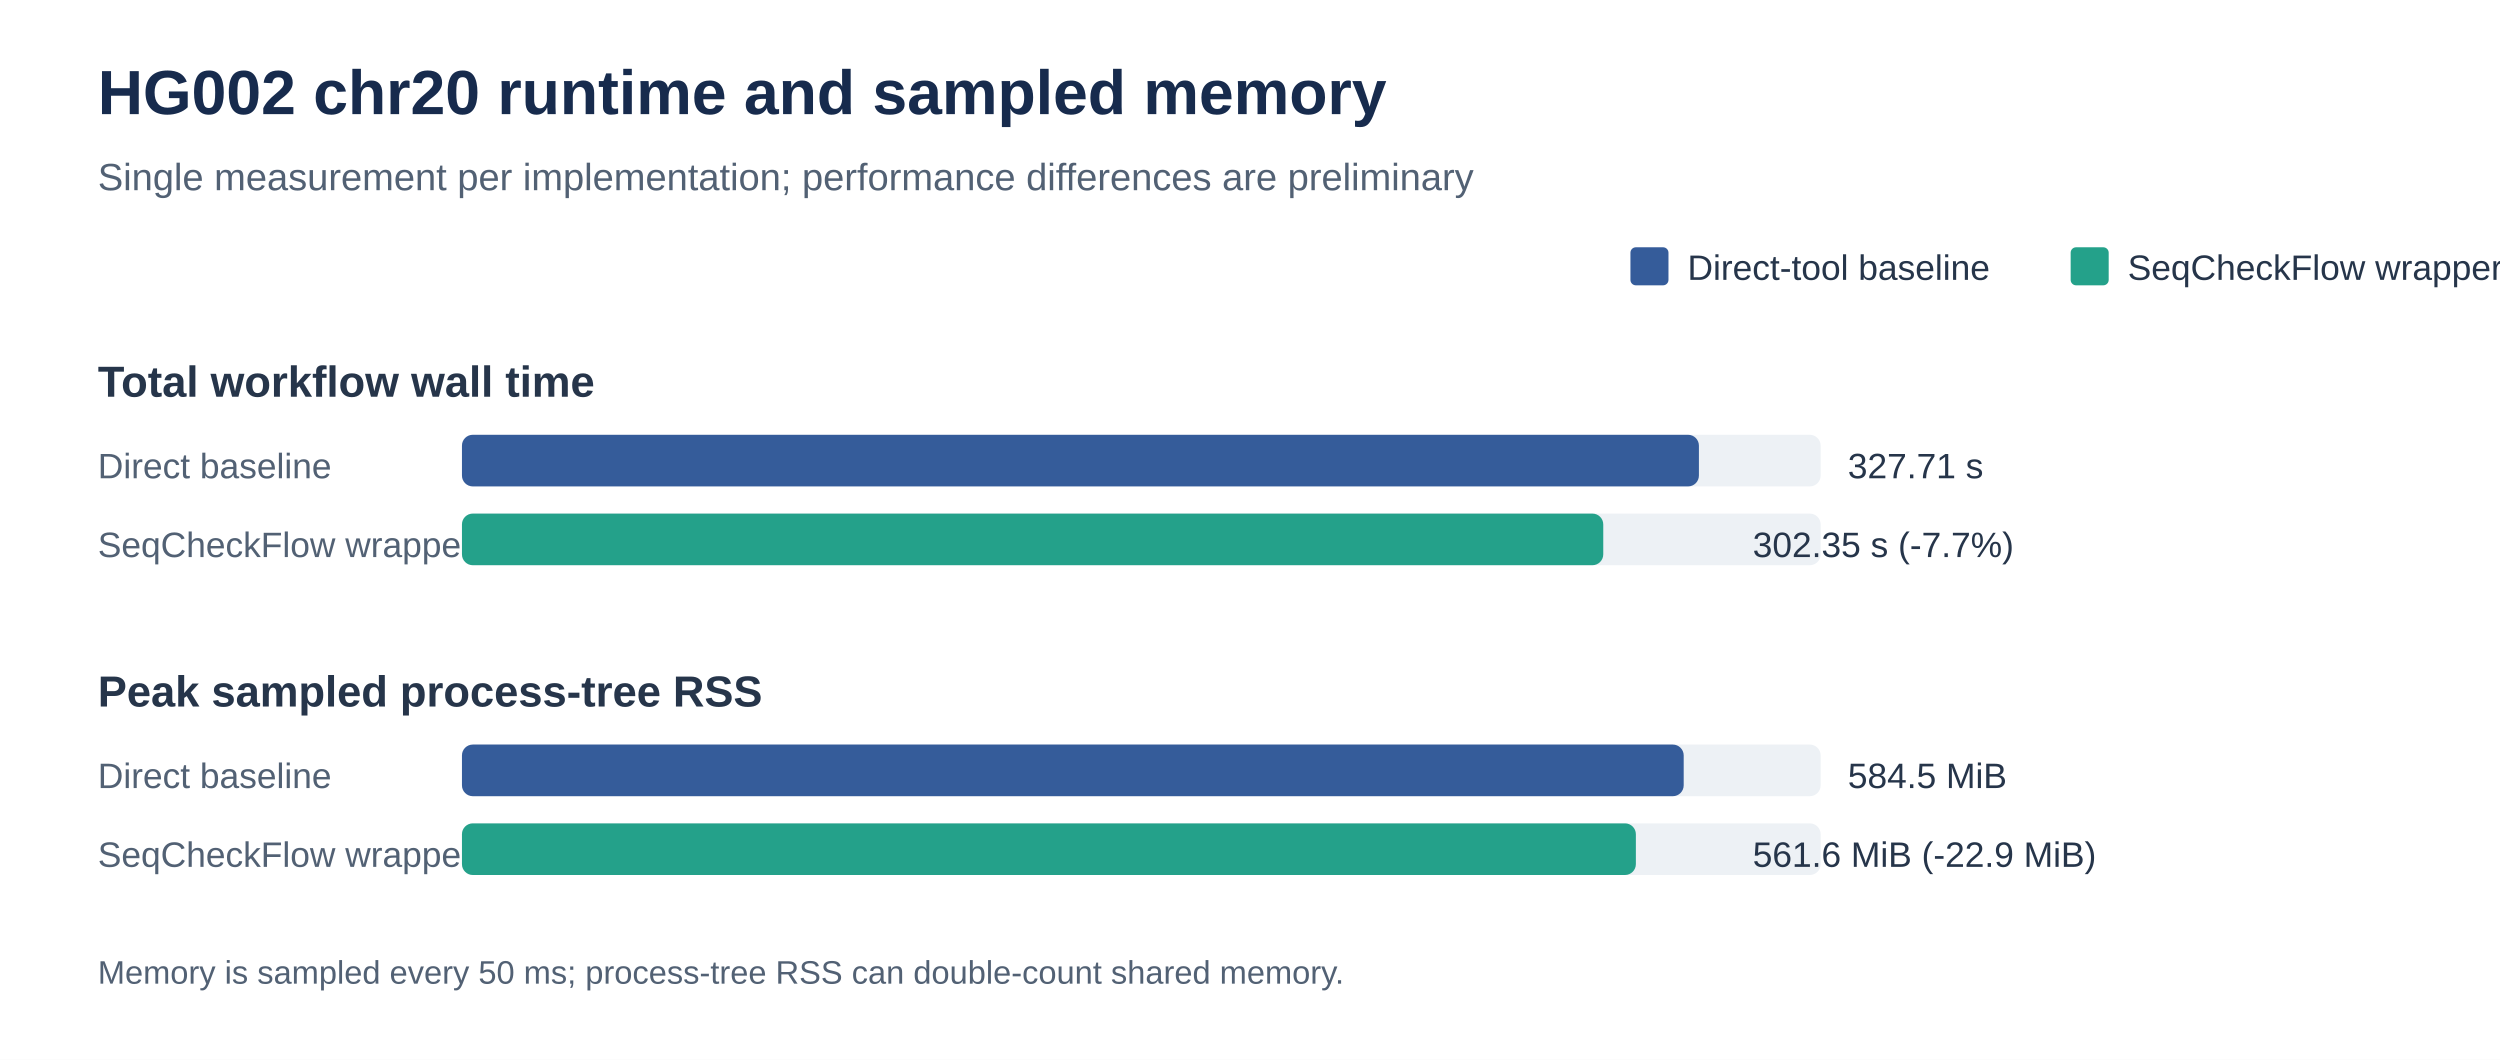
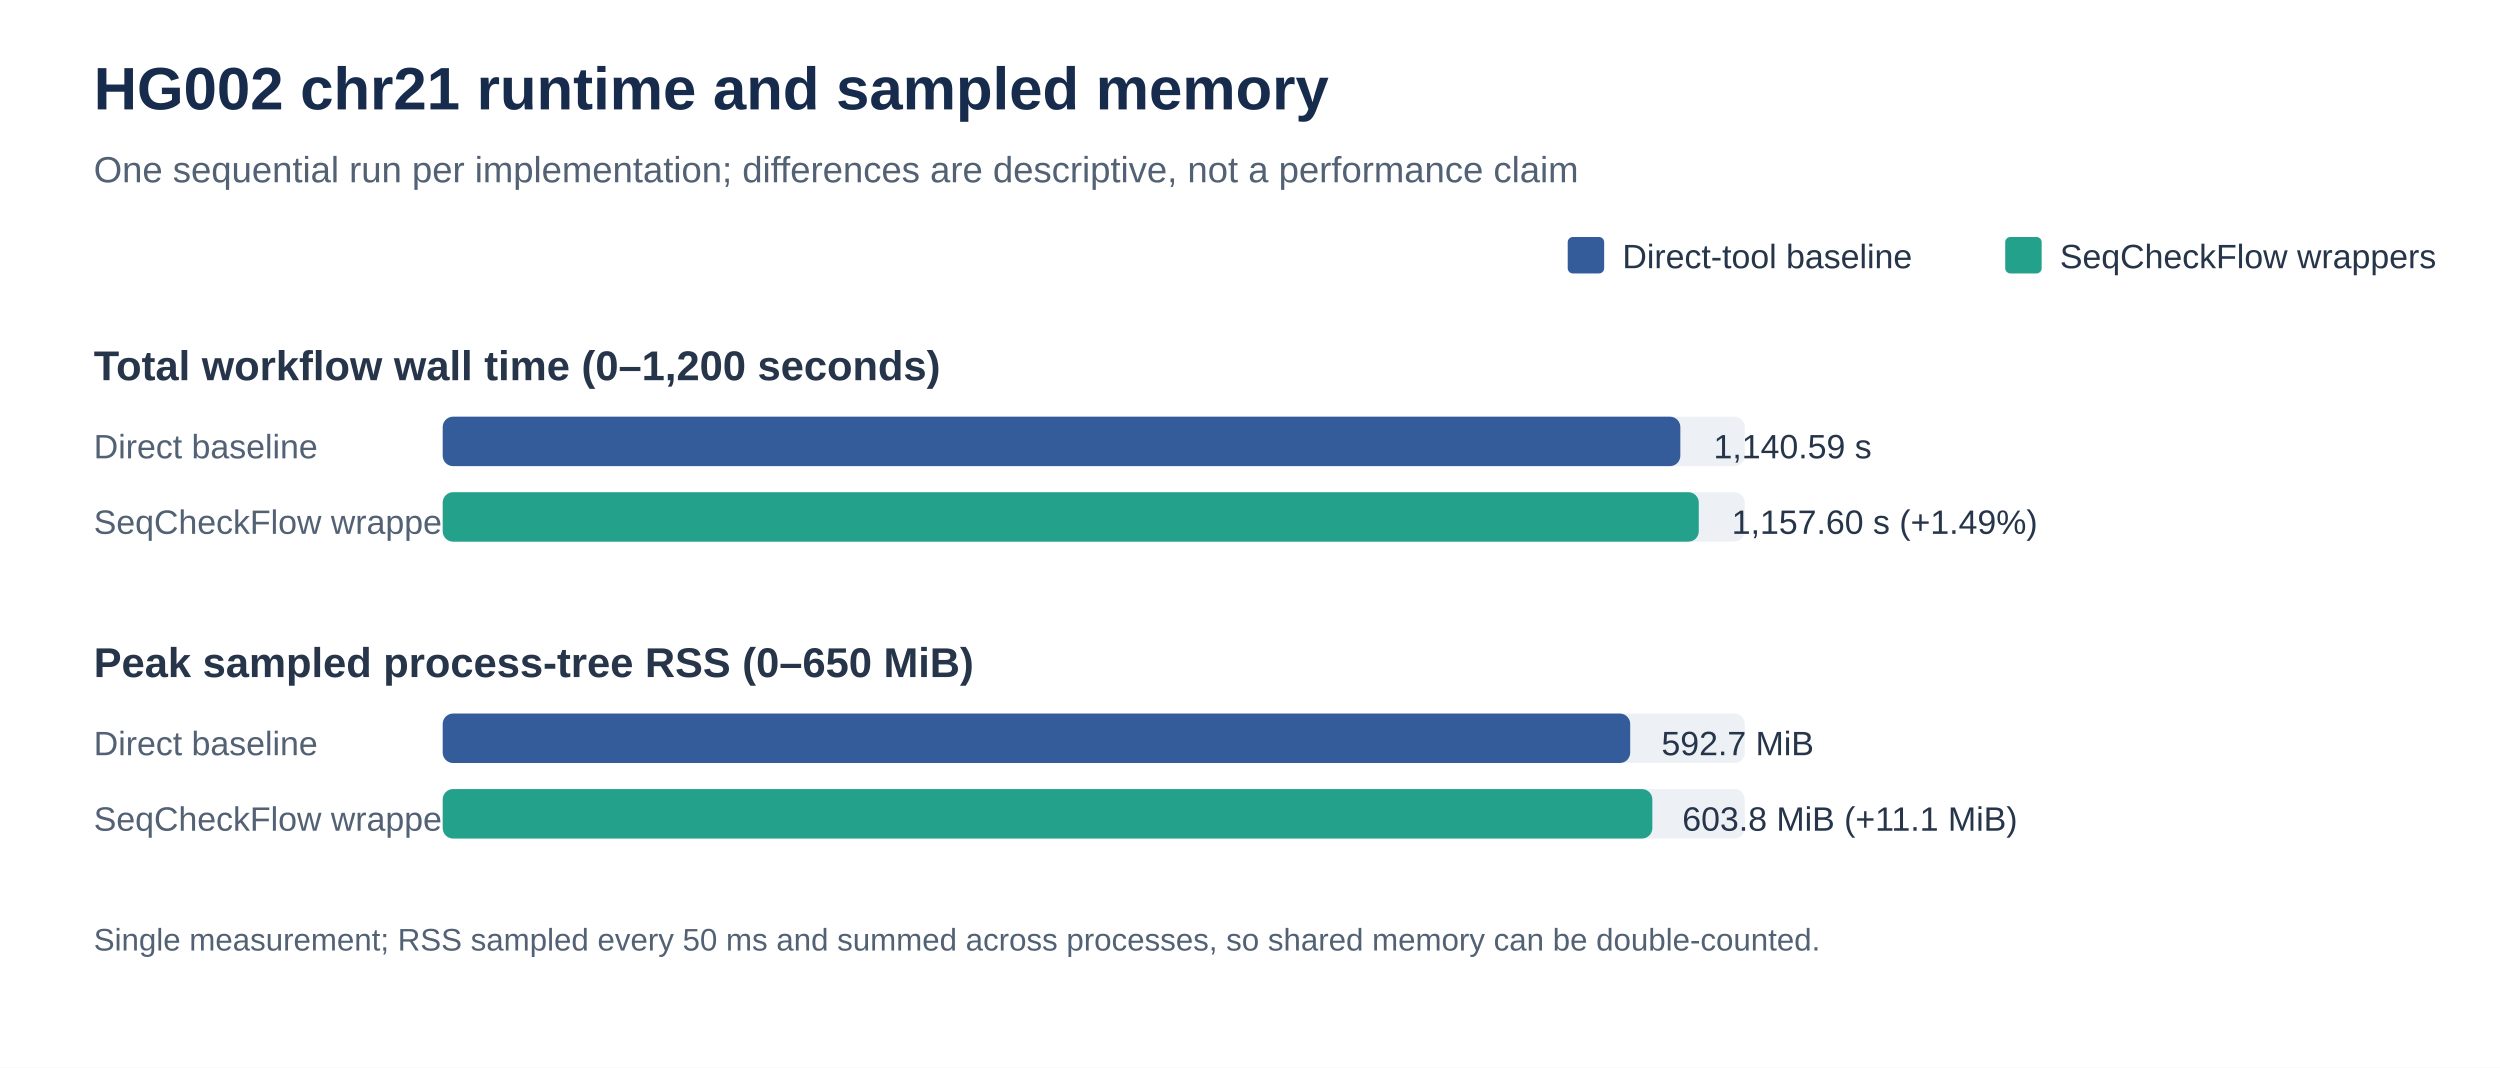
- <svg xmlns="http://www.w3.org/2000/svg" width="920" height="390" viewBox="0 0 920 390" role="img" aria-labelledby="title desc">
-   <rect width="920" height="390" fill="#ffffff" />
-   <text x="36" y="42" font-family="Arial, sans-serif" font-size="23" font-weight="700" fill="#172b4d">HG002 chr20 runtime and sampled memory</text>
-   <text x="36" y="70" font-family="Arial, sans-serif" font-size="14" fill="#526174">Single measurement per implementation; performance differences are preliminary</text>
-   <rect x="600" y="91" width="14" height="14" rx="2" fill="#355c9a" />
-   <text x="621" y="103" font-family="Arial, sans-serif" font-size="13" fill="#26354a">Direct-tool baseline</text>
-   <rect x="762" y="91" width="14" height="14" rx="2" fill="#24a18a" />
-   <text x="783" y="103" font-family="Arial, sans-serif" font-size="13" fill="#26354a">SeqCheckFlow wrappers</text>
-   <text x="36" y="146" font-family="Arial, sans-serif" font-size="16" font-weight="700" fill="#26354a">Total workflow wall time</text>
+ <svg xmlns="http://www.w3.org/2000/svg" width="960" height="410" viewBox="0 0 960 410" role="img" aria-labelledby="title desc">
+   <rect width="960" height="410" fill="#ffffff" />
+   <text x="36" y="42" font-family="Arial, sans-serif" font-size="23" font-weight="700" fill="#172b4d">HG002 chr21 runtime and sampled memory</text>
+   <text x="36" y="70" font-family="Arial, sans-serif" font-size="14" fill="#526174">One sequential run per implementation; differences are descriptive, not a performance claim</text>
+   <rect x="602" y="91" width="14" height="14" rx="2" fill="#355c9a" />
+   <text x="623" y="103" font-family="Arial, sans-serif" font-size="13" fill="#26354a">Direct-tool baseline</text>
+   <rect x="770" y="91" width="14" height="14" rx="2" fill="#24a18a" />
+   <text x="791" y="103" font-family="Arial, sans-serif" font-size="13" fill="#26354a">SeqCheckFlow wrappers</text>
+   <text x="36" y="146" font-family="Arial, sans-serif" font-size="16" font-weight="700" fill="#26354a">Total workflow wall time (0–1,200 seconds)</text>
  <text x="36" y="176" font-family="Arial, sans-serif" font-size="13" fill="#526174">Direct baseline</text>
  <text x="36" y="205" font-family="Arial, sans-serif" font-size="13" fill="#526174">SeqCheckFlow wrappers</text>
  <rect x="170" y="160" width="500" height="19" rx="4" fill="#edf1f5" />
  <rect x="170" y="189" width="500" height="19" rx="4" fill="#edf1f5" />
-   <rect x="170" y="160" width="455.2" height="19" rx="4" fill="#355c9a" />
-   <rect x="170" y="189" width="420.0" height="19" rx="4" fill="#24a18a" />
-   <text x="680" y="176" font-family="Arial, sans-serif" font-size="13" fill="#26354a">327.71 s</text>
-   <text x="645" y="205" font-family="Arial, sans-serif" font-size="13" fill="#26354a">302.35 s (-7.7%)</text>
-   <text x="36" y="260" font-family="Arial, sans-serif" font-size="16" font-weight="700" fill="#26354a">Peak sampled process-tree RSS</text>
+   <rect x="170" y="160" width="475.25" height="19" rx="4" fill="#355c9a" />
+   <rect x="170" y="189" width="482.33" height="19" rx="4" fill="#24a18a" />
+   <text x="658" y="176" font-family="Arial, sans-serif" font-size="13" fill="#26354a">1,140.59 s</text>
+   <text x="665" y="205" font-family="Arial, sans-serif" font-size="13" fill="#26354a">1,157.60 s (+1.49%)</text>
+   <text x="36" y="260" font-family="Arial, sans-serif" font-size="16" font-weight="700" fill="#26354a">Peak sampled process-tree RSS (0–650 MiB)</text>
  <text x="36" y="290" font-family="Arial, sans-serif" font-size="13" fill="#526174">Direct baseline</text>
  <text x="36" y="319" font-family="Arial, sans-serif" font-size="13" fill="#526174">SeqCheckFlow wrappers</text>
  <rect x="170" y="274" width="500" height="19" rx="4" fill="#edf1f5" />
  <rect x="170" y="303" width="500" height="19" rx="4" fill="#edf1f5" />
-   <rect x="170" y="274" width="449.6" height="19" rx="4" fill="#355c9a" />
-   <rect x="170" y="303" width="432.0" height="19" rx="4" fill="#24a18a" />
-   <text x="680" y="290" font-family="Arial, sans-serif" font-size="13" fill="#26354a">584.5 MiB</text>
-   <text x="645" y="319" font-family="Arial, sans-serif" font-size="13" fill="#26354a">561.6 MiB (-22.9 MiB)</text>
-   <text x="36" y="362" font-family="Arial, sans-serif" font-size="12" fill="#526174">Memory is sampled every 50 ms; process-tree RSS can double-count shared memory.</text>
+   <rect x="170" y="274" width="456.0" height="19" rx="4" fill="#355c9a" />
+   <rect x="170" y="303" width="464.5" height="19" rx="4" fill="#24a18a" />
+   <text x="638" y="290" font-family="Arial, sans-serif" font-size="13" fill="#26354a">592.7 MiB</text>
+   <text x="646" y="319" font-family="Arial, sans-serif" font-size="13" fill="#26354a">603.8 MiB (+11.1 MiB)</text>
+   <text x="36" y="365" font-family="Arial, sans-serif" font-size="12" fill="#526174">Single measurement; RSS sampled every 50 ms and summed across processes, so shared memory can be double-counted.</text>
</svg>
